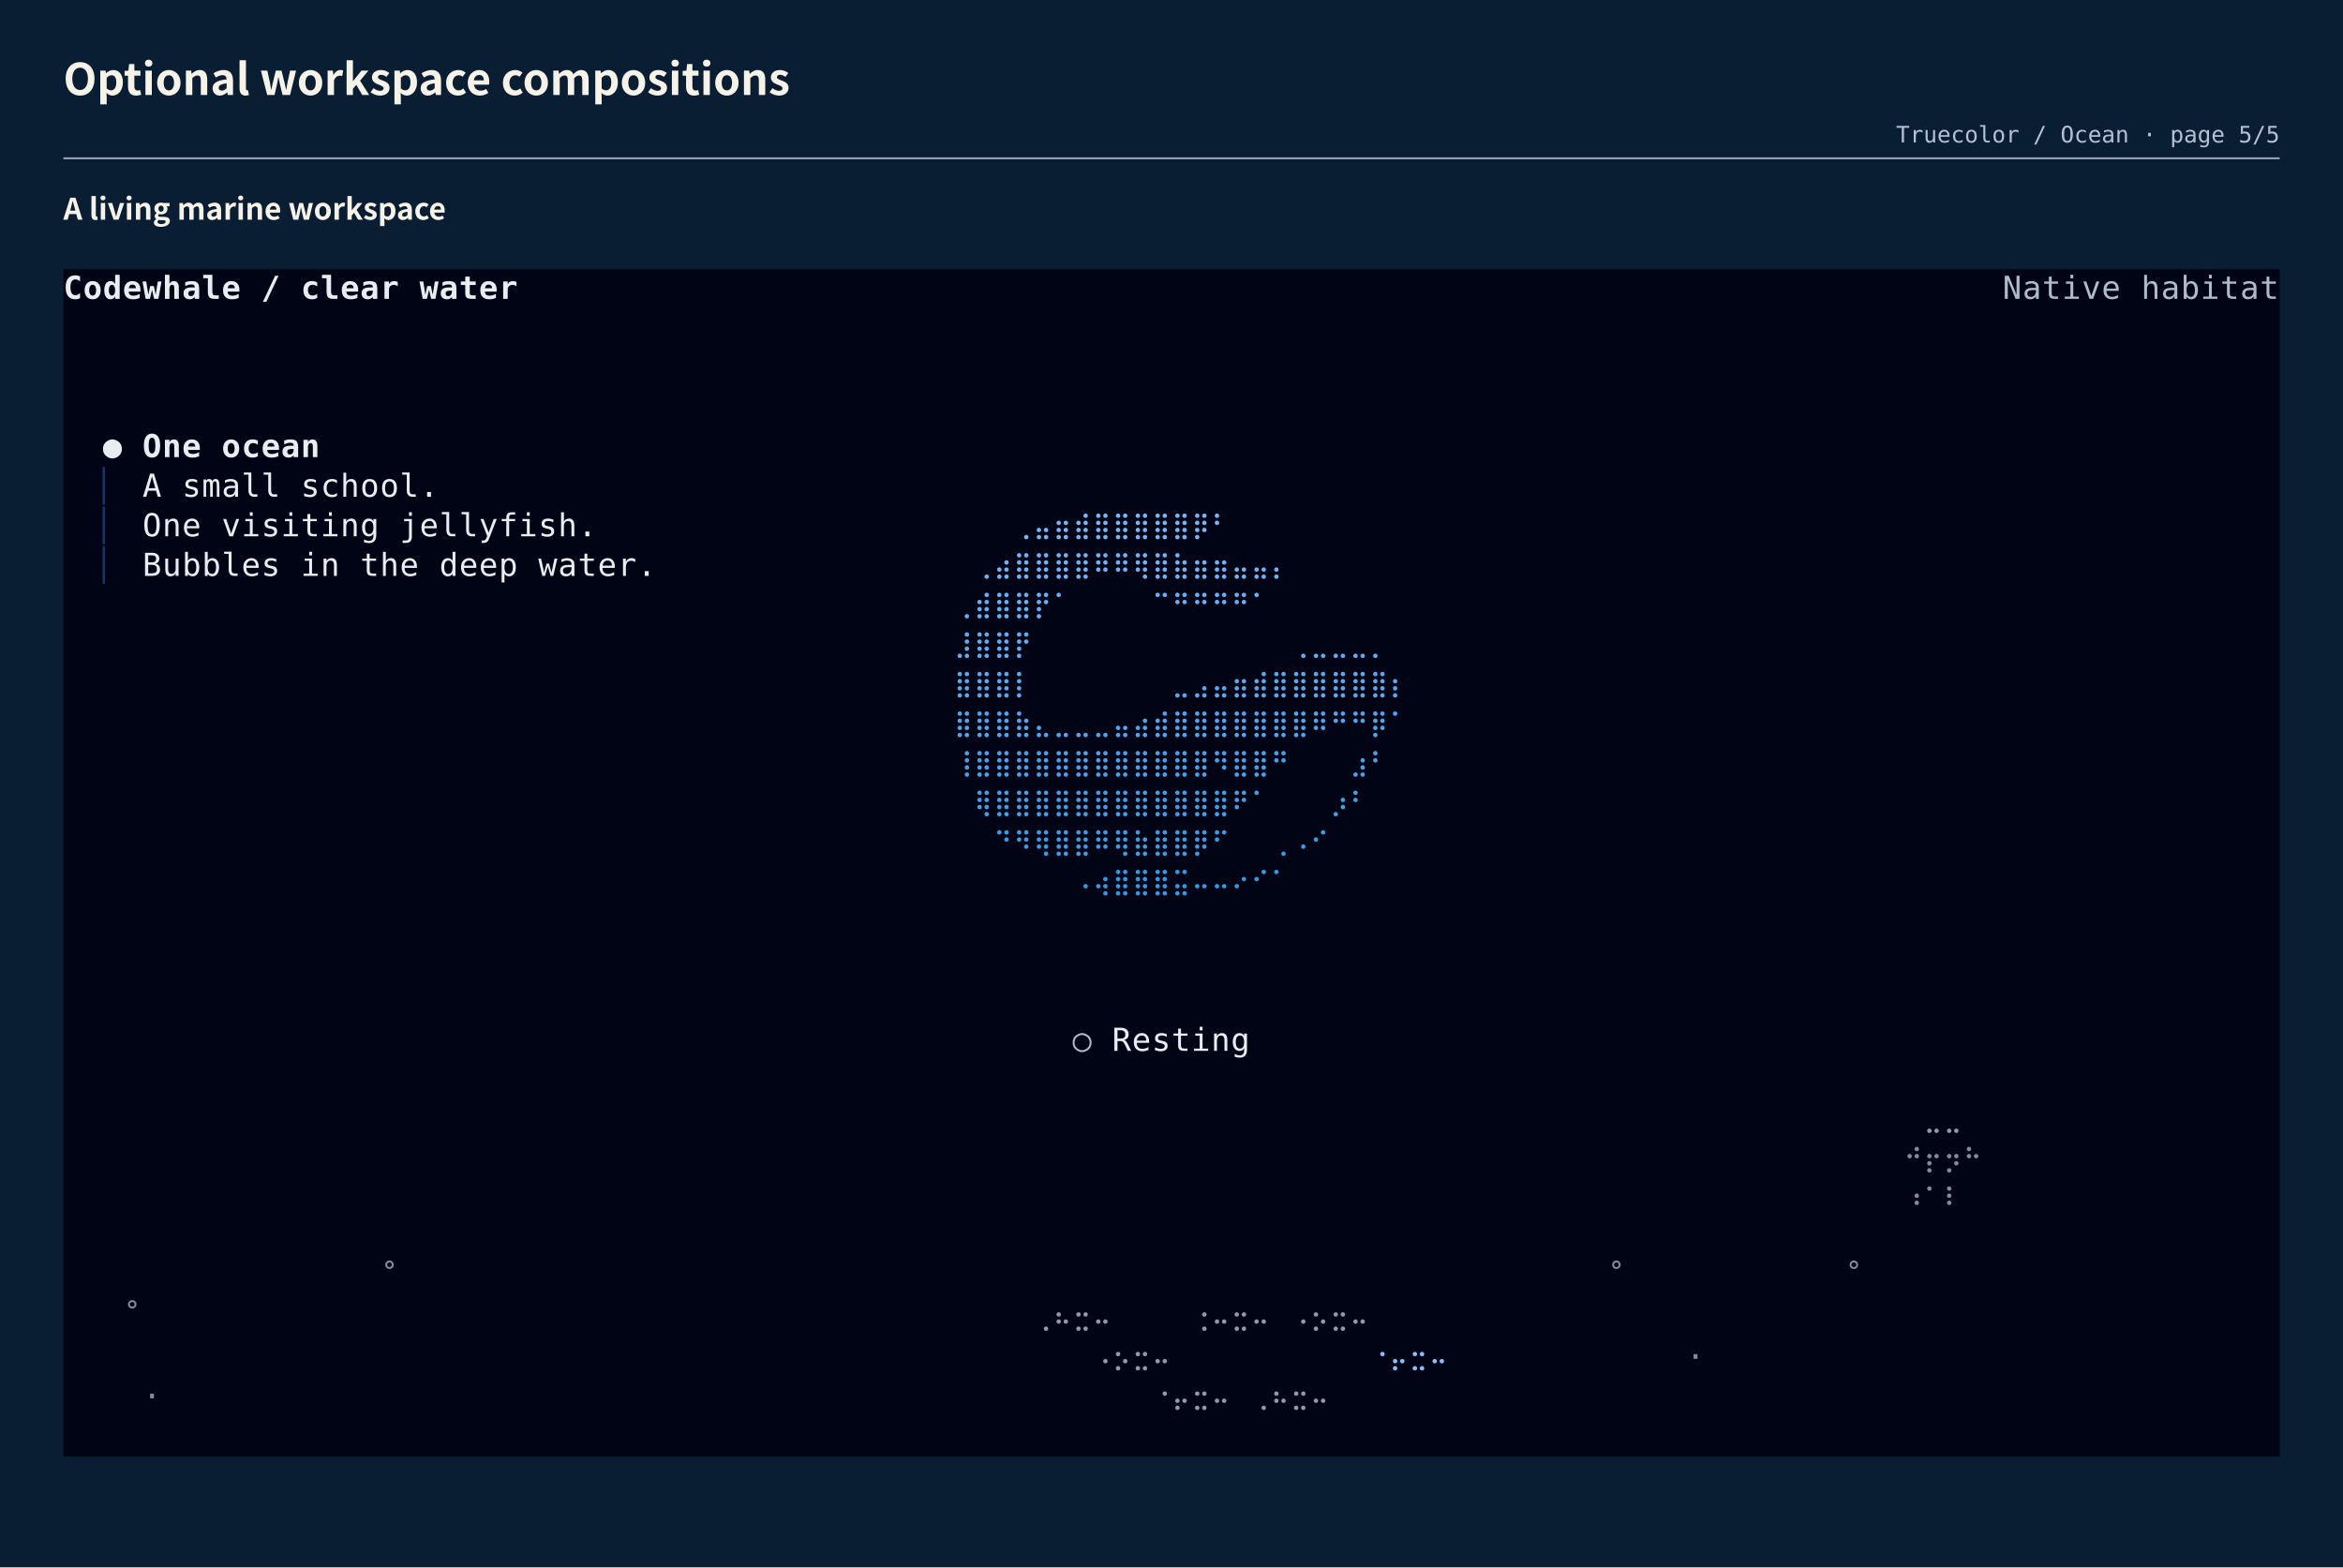
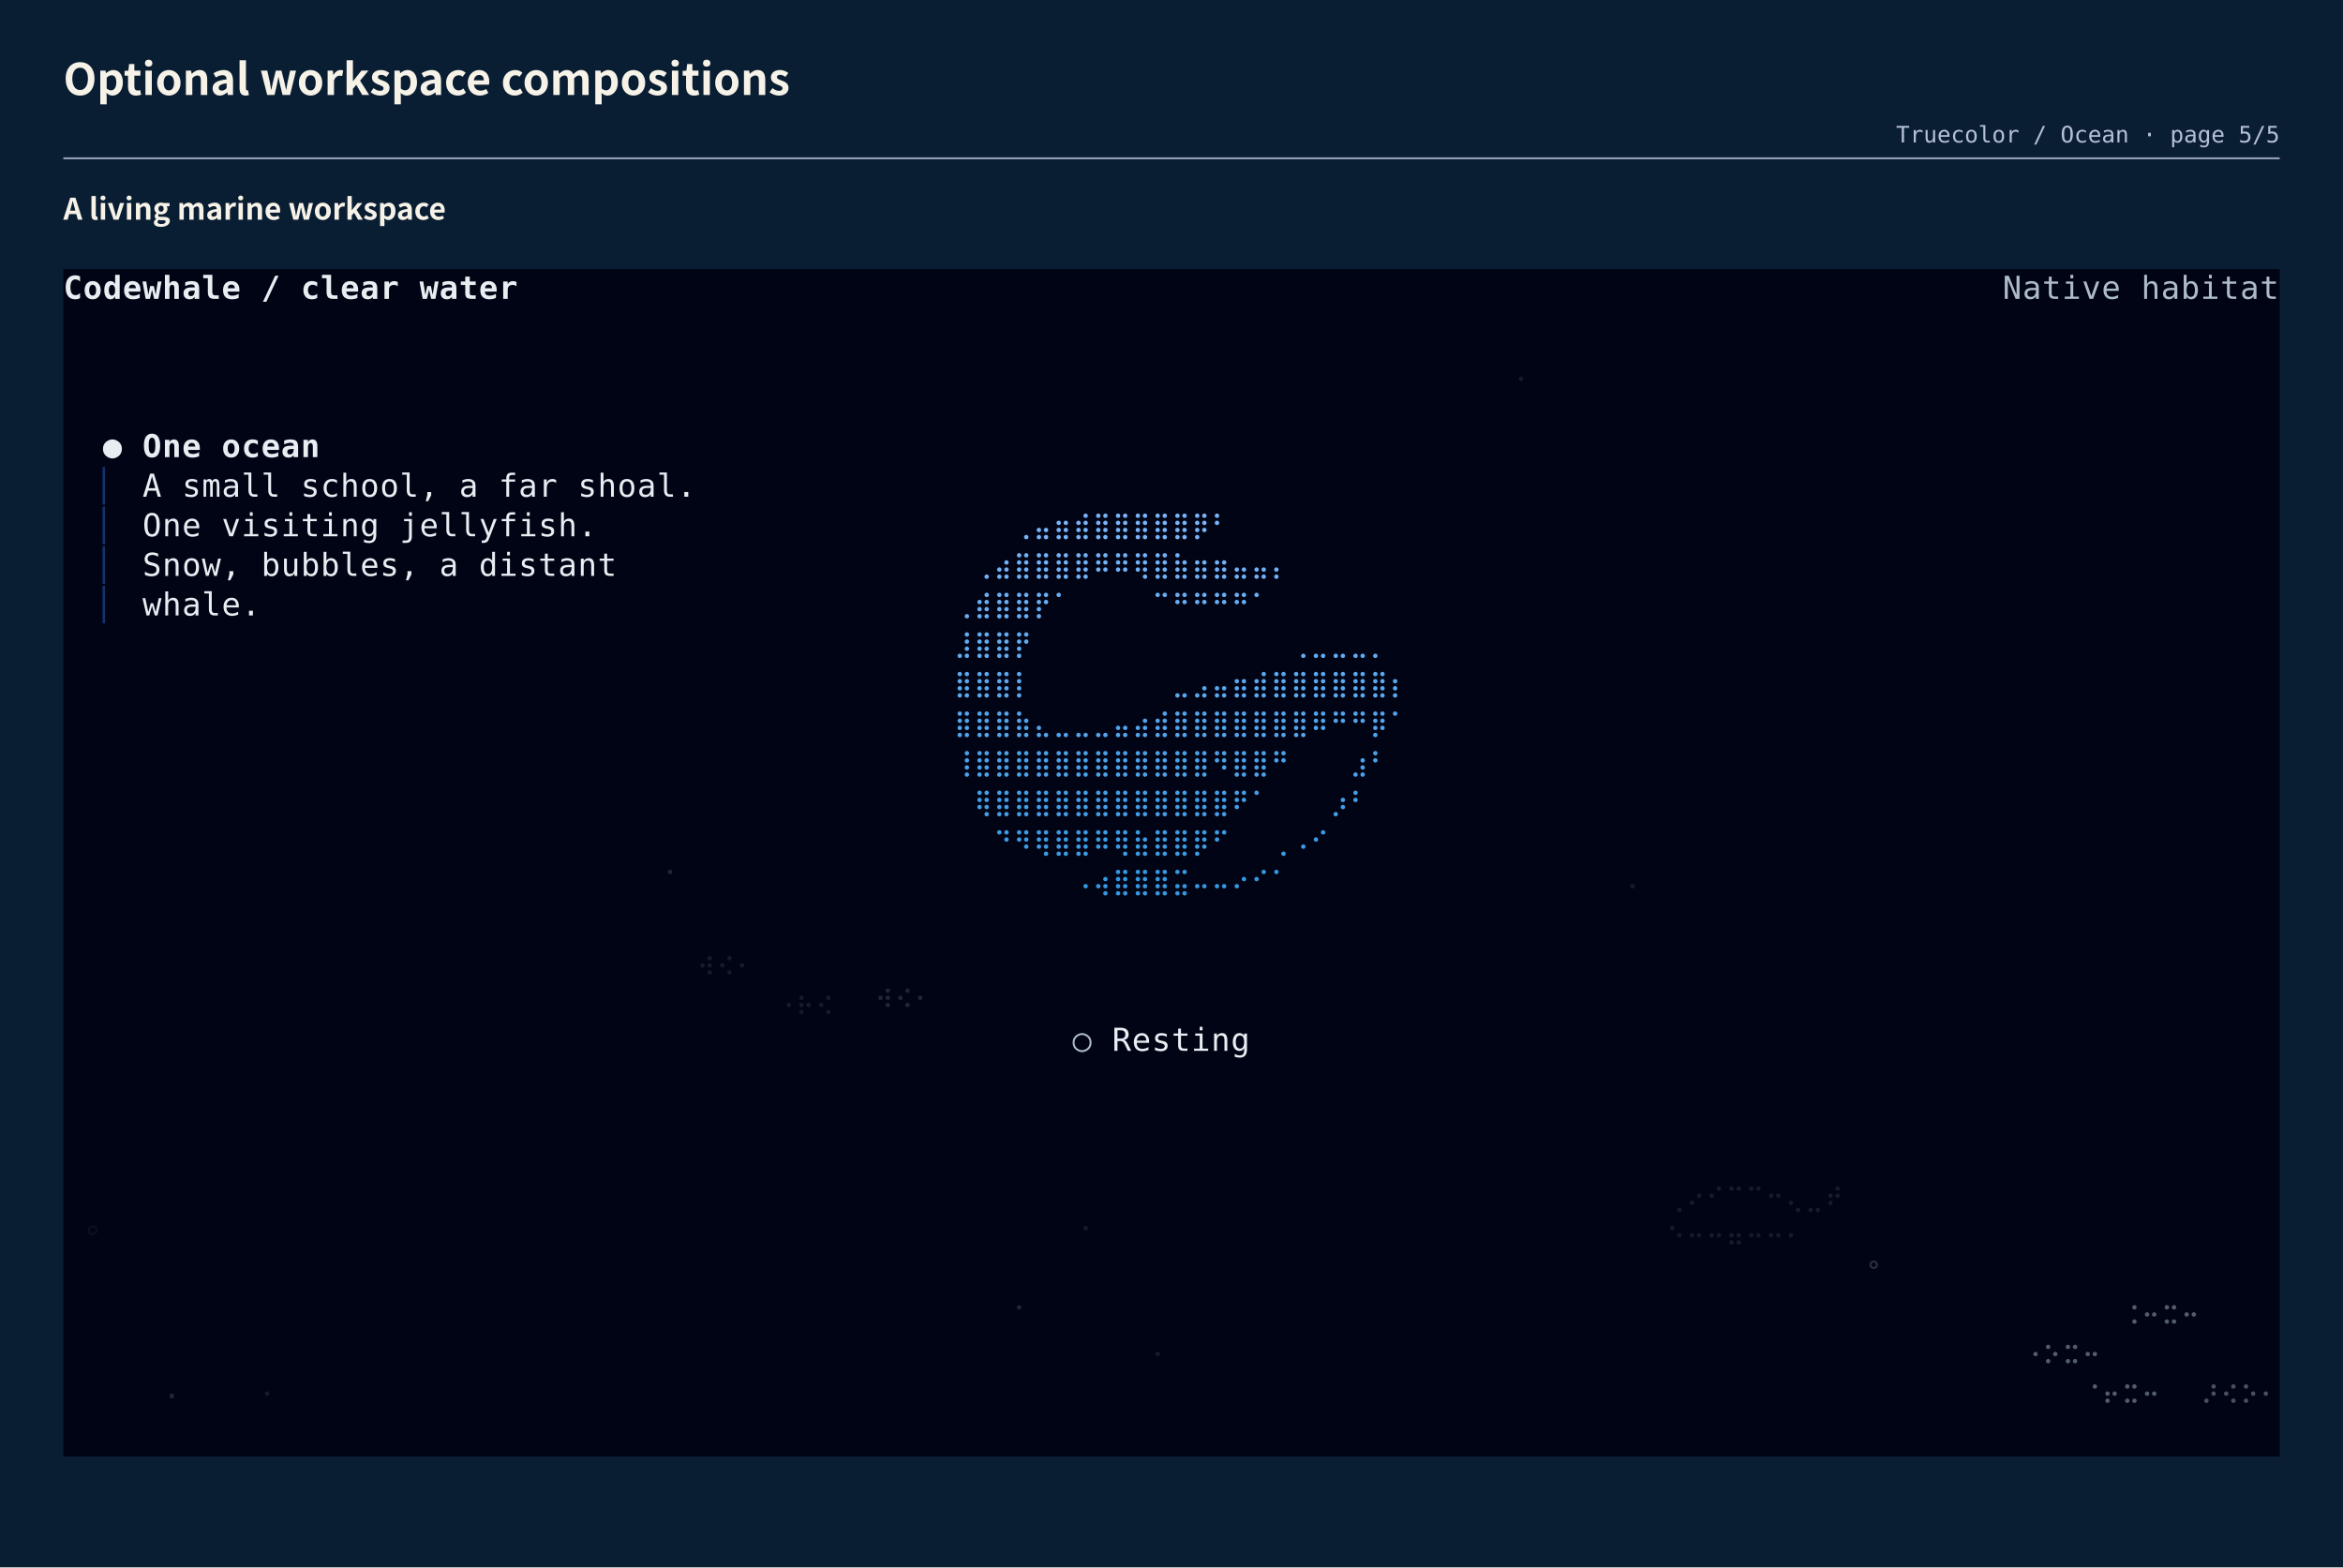
<svg xmlns="http://www.w3.org/2000/svg" width="1184" height="792" viewBox="0 0 1184 792" role="img" aria-labelledby="title desc">
  <rect width="100%" height="100%" fill="#0a1e33" />
  <text x="32" y="48" fill="#f6f2e8" font-family="'Geist Sans','PingFang SC','Hiragino Sans GB','Microsoft YaHei UI','Microsoft YaHei','Noto Sans CJK SC','Noto Sans SC','Source Han Sans SC',-apple-system,BlinkMacSystemFont,'Segoe UI',sans-serif" font-size="22" font-weight="600">Optional workspace compositions</text>
  <text x="1152" y="72" fill="#b6c0d4" font-family="'DejaVu Sans Mono','Cascadia Mono','SFMono-Regular',Consolas,'Liberation Mono',monospace" font-size="11.5" text-anchor="end">Truecolor / Ocean · page 5/5</text>
  <path d="M32 80H1152" stroke="#93a0b8" stroke-width="1" />
  <g data-entry="habitat-scene">
    <text x="32" y="111" fill="#f6f2e8" font-family="'Geist Sans','PingFang SC','Hiragino Sans GB','Microsoft YaHei UI','Microsoft YaHei','Noto Sans CJK SC','Noto Sans SC','Source Han Sans SC',-apple-system,BlinkMacSystemFont,'Segoe UI',sans-serif" font-size="15" font-weight="600">A living marine workspace</text>
    <svg width="1120" height="600" viewBox="0 0 1120 600" role="img" x="32" y="136">
      <rect width="100%" height="100%" fill="#000415" />
      <g font-family="'DejaVu Sans Mono','Cascadia Mono','SFMono-Regular',Consolas,'Liberation Mono',monospace" font-size="16" xml:space="preserve">
        <text x="0" y="15" fill="#e8edf2" textLength="10" lengthAdjust="spacingAndGlyphs" font-weight="700">C</text>
        <text x="10" y="15" fill="#e8edf2" textLength="10" lengthAdjust="spacingAndGlyphs" font-weight="700">o</text>
        <text x="20" y="15" fill="#e8edf2" textLength="10" lengthAdjust="spacingAndGlyphs" font-weight="700">d</text>
        <text x="30" y="15" fill="#e8edf2" textLength="10" lengthAdjust="spacingAndGlyphs" font-weight="700">e</text>
        <text x="40" y="15" fill="#e8edf2" textLength="10" lengthAdjust="spacingAndGlyphs" font-weight="700">w</text>
        <text x="50" y="15" fill="#e8edf2" textLength="10" lengthAdjust="spacingAndGlyphs" font-weight="700">h</text>
        <text x="60" y="15" fill="#e8edf2" textLength="10" lengthAdjust="spacingAndGlyphs" font-weight="700">a</text>
        <text x="70" y="15" fill="#e8edf2" textLength="10" lengthAdjust="spacingAndGlyphs" font-weight="700">l</text>
        <text x="80" y="15" fill="#e8edf2" textLength="10" lengthAdjust="spacingAndGlyphs" font-weight="700">e</text>
        <text x="100" y="15" fill="#e8edf2" textLength="10" lengthAdjust="spacingAndGlyphs" font-weight="700">/</text>
        <text x="120" y="15" fill="#e8edf2" textLength="10" lengthAdjust="spacingAndGlyphs" font-weight="700">c</text>
        <text x="130" y="15" fill="#e8edf2" textLength="10" lengthAdjust="spacingAndGlyphs" font-weight="700">l</text>
        <text x="140" y="15" fill="#e8edf2" textLength="10" lengthAdjust="spacingAndGlyphs" font-weight="700">e</text>
        <text x="150" y="15" fill="#e8edf2" textLength="10" lengthAdjust="spacingAndGlyphs" font-weight="700">a</text>
        <text x="160" y="15" fill="#e8edf2" textLength="10" lengthAdjust="spacingAndGlyphs" font-weight="700">r</text>
        <text x="180" y="15" fill="#e8edf2" textLength="10" lengthAdjust="spacingAndGlyphs" font-weight="700">w</text>
        <text x="190" y="15" fill="#e8edf2" textLength="10" lengthAdjust="spacingAndGlyphs" font-weight="700">a</text>
        <text x="200" y="15" fill="#e8edf2" textLength="10" lengthAdjust="spacingAndGlyphs" font-weight="700">t</text>
        <text x="210" y="15" fill="#e8edf2" textLength="10" lengthAdjust="spacingAndGlyphs" font-weight="700">e</text>
        <text x="220" y="15" fill="#e8edf2" textLength="10" lengthAdjust="spacingAndGlyphs" font-weight="700">r</text>
        <text x="980" y="15" fill="#aebcc9" textLength="10" lengthAdjust="spacingAndGlyphs">N</text>
        <text x="990" y="15" fill="#aebcc9" textLength="10" lengthAdjust="spacingAndGlyphs">a</text>
        <text x="1000" y="15" fill="#aebcc9" textLength="10" lengthAdjust="spacingAndGlyphs">t</text>
        <text x="1010" y="15" fill="#aebcc9" textLength="10" lengthAdjust="spacingAndGlyphs">i</text>
        <text x="1020" y="15" fill="#aebcc9" textLength="10" lengthAdjust="spacingAndGlyphs">v</text>
        <text x="1030" y="15" fill="#aebcc9" textLength="10" lengthAdjust="spacingAndGlyphs">e</text>
        <text x="1050" y="15" fill="#aebcc9" textLength="10" lengthAdjust="spacingAndGlyphs">h</text>
        <text x="1060" y="15" fill="#aebcc9" textLength="10" lengthAdjust="spacingAndGlyphs">a</text>
        <text x="1070" y="15" fill="#aebcc9" textLength="10" lengthAdjust="spacingAndGlyphs">b</text>
        <text x="1080" y="15" fill="#aebcc9" textLength="10" lengthAdjust="spacingAndGlyphs">i</text>
        <text x="1090" y="15" fill="#aebcc9" textLength="10" lengthAdjust="spacingAndGlyphs">t</text>
        <text x="1100" y="15" fill="#aebcc9" textLength="10" lengthAdjust="spacingAndGlyphs">a</text>
        <text x="1110" y="15" fill="#aebcc9" textLength="10" lengthAdjust="spacingAndGlyphs">t</text>
+         <text x="730" y="55" fill="#151b2b" textLength="10" lengthAdjust="spacingAndGlyphs">⢀</text>
        <text x="20" y="95" fill="#e8edf2" textLength="10" lengthAdjust="spacingAndGlyphs">●</text>
        <text x="40" y="95" fill="#e8edf2" textLength="10" lengthAdjust="spacingAndGlyphs" font-weight="700">O</text>
        <text x="50" y="95" fill="#e8edf2" textLength="10" lengthAdjust="spacingAndGlyphs" font-weight="700">n</text>
        <text x="60" y="95" fill="#e8edf2" textLength="10" lengthAdjust="spacingAndGlyphs" font-weight="700">e</text>
        <text x="80" y="95" fill="#e8edf2" textLength="10" lengthAdjust="spacingAndGlyphs" font-weight="700">o</text>
        <text x="90" y="95" fill="#e8edf2" textLength="10" lengthAdjust="spacingAndGlyphs" font-weight="700">c</text>
        <text x="100" y="95" fill="#e8edf2" textLength="10" lengthAdjust="spacingAndGlyphs" font-weight="700">e</text>
        <text x="110" y="95" fill="#e8edf2" textLength="10" lengthAdjust="spacingAndGlyphs" font-weight="700">a</text>
        <text x="120" y="95" fill="#e8edf2" textLength="10" lengthAdjust="spacingAndGlyphs" font-weight="700">n</text>
        <text x="20" y="115" fill="#15336c" textLength="10" lengthAdjust="spacingAndGlyphs">▏</text>
        <text x="40" y="115" fill="#e8edf2" textLength="10" lengthAdjust="spacingAndGlyphs">A</text>
        <text x="60" y="115" fill="#e8edf2" textLength="10" lengthAdjust="spacingAndGlyphs">s</text>
        <text x="70" y="115" fill="#e8edf2" textLength="10" lengthAdjust="spacingAndGlyphs">m</text>
        <text x="80" y="115" fill="#e8edf2" textLength="10" lengthAdjust="spacingAndGlyphs">a</text>
        <text x="90" y="115" fill="#e8edf2" textLength="10" lengthAdjust="spacingAndGlyphs">l</text>
        <text x="100" y="115" fill="#e8edf2" textLength="10" lengthAdjust="spacingAndGlyphs">l</text>
        <text x="120" y="115" fill="#e8edf2" textLength="10" lengthAdjust="spacingAndGlyphs">s</text>
        <text x="130" y="115" fill="#e8edf2" textLength="10" lengthAdjust="spacingAndGlyphs">c</text>
        <text x="140" y="115" fill="#e8edf2" textLength="10" lengthAdjust="spacingAndGlyphs">h</text>
        <text x="150" y="115" fill="#e8edf2" textLength="10" lengthAdjust="spacingAndGlyphs">o</text>
        <text x="160" y="115" fill="#e8edf2" textLength="10" lengthAdjust="spacingAndGlyphs">o</text>
        <text x="170" y="115" fill="#e8edf2" textLength="10" lengthAdjust="spacingAndGlyphs">l</text>
-         <text x="180" y="115" fill="#e8edf2" textLength="10" lengthAdjust="spacingAndGlyphs">.</text>
+         <text x="180" y="115" fill="#e8edf2" textLength="10" lengthAdjust="spacingAndGlyphs">,</text>
+         <text x="200" y="115" fill="#e8edf2" textLength="10" lengthAdjust="spacingAndGlyphs">a</text>
+         <text x="220" y="115" fill="#e8edf2" textLength="10" lengthAdjust="spacingAndGlyphs">f</text>
+         <text x="230" y="115" fill="#e8edf2" textLength="10" lengthAdjust="spacingAndGlyphs">a</text>
+         <text x="240" y="115" fill="#e8edf2" textLength="10" lengthAdjust="spacingAndGlyphs">r</text>
+         <text x="260" y="115" fill="#e8edf2" textLength="10" lengthAdjust="spacingAndGlyphs">s</text>
+         <text x="270" y="115" fill="#e8edf2" textLength="10" lengthAdjust="spacingAndGlyphs">h</text>
+         <text x="280" y="115" fill="#e8edf2" textLength="10" lengthAdjust="spacingAndGlyphs">o</text>
+         <text x="290" y="115" fill="#e8edf2" textLength="10" lengthAdjust="spacingAndGlyphs">a</text>
+         <text x="300" y="115" fill="#e8edf2" textLength="10" lengthAdjust="spacingAndGlyphs">l</text>
+         <text x="310" y="115" fill="#e8edf2" textLength="10" lengthAdjust="spacingAndGlyphs">.</text>
        <text x="20" y="135" fill="#15336c" textLength="10" lengthAdjust="spacingAndGlyphs">▏</text>
        <text x="40" y="135" fill="#e8edf2" textLength="10" lengthAdjust="spacingAndGlyphs">O</text>
        <text x="50" y="135" fill="#e8edf2" textLength="10" lengthAdjust="spacingAndGlyphs">n</text>
        <text x="60" y="135" fill="#e8edf2" textLength="10" lengthAdjust="spacingAndGlyphs">e</text>
        <text x="80" y="135" fill="#e8edf2" textLength="10" lengthAdjust="spacingAndGlyphs">v</text>
        <text x="90" y="135" fill="#e8edf2" textLength="10" lengthAdjust="spacingAndGlyphs">i</text>
        <text x="100" y="135" fill="#e8edf2" textLength="10" lengthAdjust="spacingAndGlyphs">s</text>
        <text x="110" y="135" fill="#e8edf2" textLength="10" lengthAdjust="spacingAndGlyphs">i</text>
        <text x="120" y="135" fill="#e8edf2" textLength="10" lengthAdjust="spacingAndGlyphs">t</text>
        <text x="130" y="135" fill="#e8edf2" textLength="10" lengthAdjust="spacingAndGlyphs">i</text>
        <text x="140" y="135" fill="#e8edf2" textLength="10" lengthAdjust="spacingAndGlyphs">n</text>
        <text x="150" y="135" fill="#e8edf2" textLength="10" lengthAdjust="spacingAndGlyphs">g</text>
        <text x="170" y="135" fill="#e8edf2" textLength="10" lengthAdjust="spacingAndGlyphs">j</text>
        <text x="180" y="135" fill="#e8edf2" textLength="10" lengthAdjust="spacingAndGlyphs">e</text>
        <text x="190" y="135" fill="#e8edf2" textLength="10" lengthAdjust="spacingAndGlyphs">l</text>
        <text x="200" y="135" fill="#e8edf2" textLength="10" lengthAdjust="spacingAndGlyphs">l</text>
        <text x="210" y="135" fill="#e8edf2" textLength="10" lengthAdjust="spacingAndGlyphs">y</text>
        <text x="220" y="135" fill="#e8edf2" textLength="10" lengthAdjust="spacingAndGlyphs">f</text>
        <text x="230" y="135" fill="#e8edf2" textLength="10" lengthAdjust="spacingAndGlyphs">i</text>
        <text x="240" y="135" fill="#e8edf2" textLength="10" lengthAdjust="spacingAndGlyphs">s</text>
        <text x="250" y="135" fill="#e8edf2" textLength="10" lengthAdjust="spacingAndGlyphs">h</text>
        <text x="260" y="135" fill="#e8edf2" textLength="10" lengthAdjust="spacingAndGlyphs">.</text>
        <text x="480" y="135" fill="#78b4f7" textLength="10" lengthAdjust="spacingAndGlyphs">⢀</text>
        <text x="490" y="135" fill="#78b4f7" textLength="10" lengthAdjust="spacingAndGlyphs">⣤</text>
        <text x="500" y="135" fill="#78b4f7" textLength="10" lengthAdjust="spacingAndGlyphs">⣶</text>
        <text x="510" y="135" fill="#78b4f7" textLength="10" lengthAdjust="spacingAndGlyphs">⣾</text>
        <text x="520" y="135" fill="#78b4f7" textLength="10" lengthAdjust="spacingAndGlyphs">⣿</text>
        <text x="530" y="135" fill="#78b4f7" textLength="10" lengthAdjust="spacingAndGlyphs">⣿</text>
        <text x="540" y="135" fill="#78b4f7" textLength="10" lengthAdjust="spacingAndGlyphs">⣿</text>
        <text x="550" y="135" fill="#78b4f7" textLength="10" lengthAdjust="spacingAndGlyphs">⣿</text>
        <text x="560" y="135" fill="#78b4f7" textLength="10" lengthAdjust="spacingAndGlyphs">⣿</text>
        <text x="570" y="135" fill="#78b4f7" textLength="10" lengthAdjust="spacingAndGlyphs">⡿</text>
        <text x="580" y="135" fill="#78b4f7" textLength="10" lengthAdjust="spacingAndGlyphs">⠃</text>
        <text x="20" y="155" fill="#15336c" textLength="10" lengthAdjust="spacingAndGlyphs">▏</text>
-         <text x="40" y="155" fill="#e8edf2" textLength="10" lengthAdjust="spacingAndGlyphs">B</text>
-         <text x="50" y="155" fill="#e8edf2" textLength="10" lengthAdjust="spacingAndGlyphs">u</text>
-         <text x="60" y="155" fill="#e8edf2" textLength="10" lengthAdjust="spacingAndGlyphs">b</text>
-         <text x="70" y="155" fill="#e8edf2" textLength="10" lengthAdjust="spacingAndGlyphs">b</text>
-         <text x="80" y="155" fill="#e8edf2" textLength="10" lengthAdjust="spacingAndGlyphs">l</text>
-         <text x="90" y="155" fill="#e8edf2" textLength="10" lengthAdjust="spacingAndGlyphs">e</text>
-         <text x="100" y="155" fill="#e8edf2" textLength="10" lengthAdjust="spacingAndGlyphs">s</text>
-         <text x="120" y="155" fill="#e8edf2" textLength="10" lengthAdjust="spacingAndGlyphs">i</text>
-         <text x="130" y="155" fill="#e8edf2" textLength="10" lengthAdjust="spacingAndGlyphs">n</text>
-         <text x="150" y="155" fill="#e8edf2" textLength="10" lengthAdjust="spacingAndGlyphs">t</text>
-         <text x="160" y="155" fill="#e8edf2" textLength="10" lengthAdjust="spacingAndGlyphs">h</text>
-         <text x="170" y="155" fill="#e8edf2" textLength="10" lengthAdjust="spacingAndGlyphs">e</text>
-         <text x="190" y="155" fill="#e8edf2" textLength="10" lengthAdjust="spacingAndGlyphs">d</text>
-         <text x="200" y="155" fill="#e8edf2" textLength="10" lengthAdjust="spacingAndGlyphs">e</text>
-         <text x="210" y="155" fill="#e8edf2" textLength="10" lengthAdjust="spacingAndGlyphs">e</text>
-         <text x="220" y="155" fill="#e8edf2" textLength="10" lengthAdjust="spacingAndGlyphs">p</text>
-         <text x="240" y="155" fill="#e8edf2" textLength="10" lengthAdjust="spacingAndGlyphs">w</text>
+         <text x="40" y="155" fill="#e8edf2" textLength="10" lengthAdjust="spacingAndGlyphs">S</text>
+         <text x="50" y="155" fill="#e8edf2" textLength="10" lengthAdjust="spacingAndGlyphs">n</text>
+         <text x="60" y="155" fill="#e8edf2" textLength="10" lengthAdjust="spacingAndGlyphs">o</text>
+         <text x="70" y="155" fill="#e8edf2" textLength="10" lengthAdjust="spacingAndGlyphs">w</text>
+         <text x="80" y="155" fill="#e8edf2" textLength="10" lengthAdjust="spacingAndGlyphs">,</text>
+         <text x="100" y="155" fill="#e8edf2" textLength="10" lengthAdjust="spacingAndGlyphs">b</text>
+         <text x="110" y="155" fill="#e8edf2" textLength="10" lengthAdjust="spacingAndGlyphs">u</text>
+         <text x="120" y="155" fill="#e8edf2" textLength="10" lengthAdjust="spacingAndGlyphs">b</text>
+         <text x="130" y="155" fill="#e8edf2" textLength="10" lengthAdjust="spacingAndGlyphs">b</text>
+         <text x="140" y="155" fill="#e8edf2" textLength="10" lengthAdjust="spacingAndGlyphs">l</text>
+         <text x="150" y="155" fill="#e8edf2" textLength="10" lengthAdjust="spacingAndGlyphs">e</text>
+         <text x="160" y="155" fill="#e8edf2" textLength="10" lengthAdjust="spacingAndGlyphs">s</text>
+         <text x="170" y="155" fill="#e8edf2" textLength="10" lengthAdjust="spacingAndGlyphs">,</text>
+         <text x="190" y="155" fill="#e8edf2" textLength="10" lengthAdjust="spacingAndGlyphs">a</text>
+         <text x="210" y="155" fill="#e8edf2" textLength="10" lengthAdjust="spacingAndGlyphs">d</text>
+         <text x="220" y="155" fill="#e8edf2" textLength="10" lengthAdjust="spacingAndGlyphs">i</text>
+         <text x="230" y="155" fill="#e8edf2" textLength="10" lengthAdjust="spacingAndGlyphs">s</text>
+         <text x="240" y="155" fill="#e8edf2" textLength="10" lengthAdjust="spacingAndGlyphs">t</text>
        <text x="250" y="155" fill="#e8edf2" textLength="10" lengthAdjust="spacingAndGlyphs">a</text>
-         <text x="260" y="155" fill="#e8edf2" textLength="10" lengthAdjust="spacingAndGlyphs">t</text>
-         <text x="270" y="155" fill="#e8edf2" textLength="10" lengthAdjust="spacingAndGlyphs">e</text>
-         <text x="280" y="155" fill="#e8edf2" textLength="10" lengthAdjust="spacingAndGlyphs">r</text>
-         <text x="290" y="155" fill="#e8edf2" textLength="10" lengthAdjust="spacingAndGlyphs">.</text>
+         <text x="260" y="155" fill="#e8edf2" textLength="10" lengthAdjust="spacingAndGlyphs">n</text>
+         <text x="270" y="155" fill="#e8edf2" textLength="10" lengthAdjust="spacingAndGlyphs">t</text>
        <text x="460" y="155" fill="#71b1f5" textLength="10" lengthAdjust="spacingAndGlyphs">⢀</text>
        <text x="470" y="155" fill="#71b1f5" textLength="10" lengthAdjust="spacingAndGlyphs">⣴</text>
        <text x="480" y="155" fill="#71b1f5" textLength="10" lengthAdjust="spacingAndGlyphs">⣿</text>
        <text x="490" y="155" fill="#71b1f5" textLength="10" lengthAdjust="spacingAndGlyphs">⣿</text>
        <text x="500" y="155" fill="#71b1f5" textLength="10" lengthAdjust="spacingAndGlyphs">⣿</text>
        <text x="510" y="155" fill="#71b1f5" textLength="10" lengthAdjust="spacingAndGlyphs">⣿</text>
        <text x="520" y="155" fill="#71b1f5" textLength="10" lengthAdjust="spacingAndGlyphs">⠿</text>
        <text x="530" y="155" fill="#71b1f5" textLength="10" lengthAdjust="spacingAndGlyphs">⠿</text>
        <text x="540" y="155" fill="#71b1f5" textLength="10" lengthAdjust="spacingAndGlyphs">⢿</text>
        <text x="550" y="155" fill="#71b1f5" textLength="10" lengthAdjust="spacingAndGlyphs">⣿</text>
        <text x="560" y="155" fill="#71b1f5" textLength="10" lengthAdjust="spacingAndGlyphs">⣷</text>
        <text x="570" y="155" fill="#71b1f5" textLength="10" lengthAdjust="spacingAndGlyphs">⣶</text>
        <text x="580" y="155" fill="#71b1f5" textLength="10" lengthAdjust="spacingAndGlyphs">⣶</text>
        <text x="590" y="155" fill="#71b1f5" textLength="10" lengthAdjust="spacingAndGlyphs">⣤</text>
        <text x="600" y="155" fill="#71b1f5" textLength="10" lengthAdjust="spacingAndGlyphs">⣤</text>
        <text x="610" y="155" fill="#71b1f5" textLength="10" lengthAdjust="spacingAndGlyphs">⡄</text>
+         <text x="20" y="175" fill="#15336c" textLength="10" lengthAdjust="spacingAndGlyphs">▏</text>
+         <text x="40" y="175" fill="#e8edf2" textLength="10" lengthAdjust="spacingAndGlyphs">w</text>
+         <text x="50" y="175" fill="#e8edf2" textLength="10" lengthAdjust="spacingAndGlyphs">h</text>
+         <text x="60" y="175" fill="#e8edf2" textLength="10" lengthAdjust="spacingAndGlyphs">a</text>
+         <text x="70" y="175" fill="#e8edf2" textLength="10" lengthAdjust="spacingAndGlyphs">l</text>
+         <text x="80" y="175" fill="#e8edf2" textLength="10" lengthAdjust="spacingAndGlyphs">e</text>
+         <text x="90" y="175" fill="#e8edf2" textLength="10" lengthAdjust="spacingAndGlyphs">.</text>
        <text x="450" y="175" fill="#69aef2" textLength="10" lengthAdjust="spacingAndGlyphs">⢀</text>
        <text x="460" y="175" fill="#69aef2" textLength="10" lengthAdjust="spacingAndGlyphs">⣾</text>
        <text x="470" y="175" fill="#69aef2" textLength="10" lengthAdjust="spacingAndGlyphs">⣿</text>
        <text x="480" y="175" fill="#69aef2" textLength="10" lengthAdjust="spacingAndGlyphs">⣿</text>
        <text x="490" y="175" fill="#69aef2" textLength="10" lengthAdjust="spacingAndGlyphs">⡟</text>
        <text x="500" y="175" fill="#69aef2" textLength="10" lengthAdjust="spacingAndGlyphs">⠁</text>
        <text x="550" y="175" fill="#69aef2" textLength="10" lengthAdjust="spacingAndGlyphs">⠉</text>
        <text x="560" y="175" fill="#69aef2" textLength="10" lengthAdjust="spacingAndGlyphs">⠛</text>
        <text x="570" y="175" fill="#69aef2" textLength="10" lengthAdjust="spacingAndGlyphs">⠛</text>
        <text x="580" y="175" fill="#69aef2" textLength="10" lengthAdjust="spacingAndGlyphs">⠛</text>
        <text x="590" y="175" fill="#69aef2" textLength="10" lengthAdjust="spacingAndGlyphs">⠛</text>
        <text x="600" y="175" fill="#69aef2" textLength="10" lengthAdjust="spacingAndGlyphs">⠁</text>
        <text x="450" y="195" fill="#62abef" textLength="10" lengthAdjust="spacingAndGlyphs">⣸</text>
        <text x="460" y="195" fill="#62abef" textLength="10" lengthAdjust="spacingAndGlyphs">⣿</text>
        <text x="470" y="195" fill="#62abef" textLength="10" lengthAdjust="spacingAndGlyphs">⣿</text>
        <text x="480" y="195" fill="#62abef" textLength="10" lengthAdjust="spacingAndGlyphs">⡟</text>
        <text x="620" y="195" fill="#62abef" textLength="10" lengthAdjust="spacingAndGlyphs">⢀</text>
        <text x="630" y="195" fill="#62abef" textLength="10" lengthAdjust="spacingAndGlyphs">⣀</text>
        <text x="640" y="195" fill="#62abef" textLength="10" lengthAdjust="spacingAndGlyphs">⣀</text>
        <text x="650" y="195" fill="#62abef" textLength="10" lengthAdjust="spacingAndGlyphs">⣀</text>
        <text x="660" y="195" fill="#62abef" textLength="10" lengthAdjust="spacingAndGlyphs">⡀</text>
        <text x="450" y="215" fill="#5aa8ed" textLength="10" lengthAdjust="spacingAndGlyphs">⣿</text>
        <text x="460" y="215" fill="#5aa8ed" textLength="10" lengthAdjust="spacingAndGlyphs">⣿</text>
        <text x="470" y="215" fill="#5aa8ed" textLength="10" lengthAdjust="spacingAndGlyphs">⣿</text>
        <text x="480" y="215" fill="#5aa8ed" textLength="10" lengthAdjust="spacingAndGlyphs">⡇</text>
        <text x="560" y="215" fill="#5aa8ed" textLength="10" lengthAdjust="spacingAndGlyphs">⣀</text>
        <text x="570" y="215" fill="#5aa8ed" textLength="10" lengthAdjust="spacingAndGlyphs">⣠</text>
        <text x="580" y="215" fill="#5aa8ed" textLength="10" lengthAdjust="spacingAndGlyphs">⣤</text>
        <text x="590" y="215" fill="#5aa8ed" textLength="10" lengthAdjust="spacingAndGlyphs">⣶</text>
        <text x="600" y="215" fill="#5aa8ed" textLength="10" lengthAdjust="spacingAndGlyphs">⣾</text>
        <text x="610" y="215" fill="#5aa8ed" textLength="10" lengthAdjust="spacingAndGlyphs">⣿</text>
        <text x="620" y="215" fill="#5aa8ed" textLength="10" lengthAdjust="spacingAndGlyphs">⣿</text>
        <text x="630" y="215" fill="#5aa8ed" textLength="10" lengthAdjust="spacingAndGlyphs">⣿</text>
        <text x="640" y="215" fill="#5aa8ed" textLength="10" lengthAdjust="spacingAndGlyphs">⣿</text>
        <text x="650" y="215" fill="#5aa8ed" textLength="10" lengthAdjust="spacingAndGlyphs">⣿</text>
        <text x="660" y="215" fill="#5aa8ed" textLength="10" lengthAdjust="spacingAndGlyphs">⣿</text>
        <text x="670" y="215" fill="#5aa8ed" textLength="10" lengthAdjust="spacingAndGlyphs">⡆</text>
        <text x="450" y="235" fill="#53a4ea" textLength="10" lengthAdjust="spacingAndGlyphs">⣿</text>
        <text x="460" y="235" fill="#53a4ea" textLength="10" lengthAdjust="spacingAndGlyphs">⣿</text>
        <text x="470" y="235" fill="#53a4ea" textLength="10" lengthAdjust="spacingAndGlyphs">⣿</text>
        <text x="480" y="235" fill="#53a4ea" textLength="10" lengthAdjust="spacingAndGlyphs">⣷</text>
        <text x="490" y="235" fill="#53a4ea" textLength="10" lengthAdjust="spacingAndGlyphs">⣄</text>
        <text x="500" y="235" fill="#53a4ea" textLength="10" lengthAdjust="spacingAndGlyphs">⣀</text>
        <text x="510" y="235" fill="#53a4ea" textLength="10" lengthAdjust="spacingAndGlyphs">⣀</text>
        <text x="520" y="235" fill="#53a4ea" textLength="10" lengthAdjust="spacingAndGlyphs">⣀</text>
        <text x="530" y="235" fill="#53a4ea" textLength="10" lengthAdjust="spacingAndGlyphs">⣤</text>
        <text x="540" y="235" fill="#53a4ea" textLength="10" lengthAdjust="spacingAndGlyphs">⣴</text>
        <text x="550" y="235" fill="#53a4ea" textLength="10" lengthAdjust="spacingAndGlyphs">⣾</text>
        <text x="560" y="235" fill="#53a4ea" textLength="10" lengthAdjust="spacingAndGlyphs">⣿</text>
        <text x="570" y="235" fill="#53a4ea" textLength="10" lengthAdjust="spacingAndGlyphs">⣿</text>
        <text x="580" y="235" fill="#53a4ea" textLength="10" lengthAdjust="spacingAndGlyphs">⣿</text>
        <text x="590" y="235" fill="#53a4ea" textLength="10" lengthAdjust="spacingAndGlyphs">⣿</text>
        <text x="600" y="235" fill="#53a4ea" textLength="10" lengthAdjust="spacingAndGlyphs">⣿</text>
        <text x="610" y="235" fill="#53a4ea" textLength="10" lengthAdjust="spacingAndGlyphs">⣿</text>
        <text x="620" y="235" fill="#53a4ea" textLength="10" lengthAdjust="spacingAndGlyphs">⣿</text>
        <text x="630" y="235" fill="#53a4ea" textLength="10" lengthAdjust="spacingAndGlyphs">⠿</text>
        <text x="640" y="235" fill="#53a4ea" textLength="10" lengthAdjust="spacingAndGlyphs">⠛</text>
        <text x="650" y="235" fill="#53a4ea" textLength="10" lengthAdjust="spacingAndGlyphs">⠛</text>
        <text x="660" y="235" fill="#53a4ea" textLength="10" lengthAdjust="spacingAndGlyphs">⡿</text>
        <text x="670" y="235" fill="#53a4ea" textLength="10" lengthAdjust="spacingAndGlyphs">⠁</text>
        <text x="450" y="255" fill="#4ba1e8" textLength="10" lengthAdjust="spacingAndGlyphs">⢸</text>
        <text x="460" y="255" fill="#4ba1e8" textLength="10" lengthAdjust="spacingAndGlyphs">⣿</text>
        <text x="470" y="255" fill="#4ba1e8" textLength="10" lengthAdjust="spacingAndGlyphs">⣿</text>
        <text x="480" y="255" fill="#4ba1e8" textLength="10" lengthAdjust="spacingAndGlyphs">⣿</text>
        <text x="490" y="255" fill="#4ba1e8" textLength="10" lengthAdjust="spacingAndGlyphs">⣿</text>
        <text x="500" y="255" fill="#4ba1e8" textLength="10" lengthAdjust="spacingAndGlyphs">⣿</text>
        <text x="510" y="255" fill="#4ba1e8" textLength="10" lengthAdjust="spacingAndGlyphs">⣿</text>
        <text x="520" y="255" fill="#4ba1e8" textLength="10" lengthAdjust="spacingAndGlyphs">⣿</text>
        <text x="530" y="255" fill="#4ba1e8" textLength="10" lengthAdjust="spacingAndGlyphs">⣿</text>
        <text x="540" y="255" fill="#4ba1e8" textLength="10" lengthAdjust="spacingAndGlyphs">⣿</text>
        <text x="550" y="255" fill="#4ba1e8" textLength="10" lengthAdjust="spacingAndGlyphs">⣿</text>
        <text x="560" y="255" fill="#4ba1e8" textLength="10" lengthAdjust="spacingAndGlyphs">⣿</text>
        <text x="570" y="255" fill="#4ba1e8" textLength="10" lengthAdjust="spacingAndGlyphs">⣿</text>
        <text x="580" y="255" fill="#4ba1e8" textLength="10" lengthAdjust="spacingAndGlyphs">⠻</text>
        <text x="590" y="255" fill="#4ba1e8" textLength="10" lengthAdjust="spacingAndGlyphs">⣿</text>
        <text x="600" y="255" fill="#4ba1e8" textLength="10" lengthAdjust="spacingAndGlyphs">⣿</text>
        <text x="610" y="255" fill="#4ba1e8" textLength="10" lengthAdjust="spacingAndGlyphs">⠛</text>
        <text x="650" y="255" fill="#4ba1e8" textLength="10" lengthAdjust="spacingAndGlyphs">⣰</text>
        <text x="660" y="255" fill="#4ba1e8" textLength="10" lengthAdjust="spacingAndGlyphs">⠃</text>
        <text x="460" y="275" fill="#449ee5" textLength="10" lengthAdjust="spacingAndGlyphs">⢿</text>
        <text x="470" y="275" fill="#449ee5" textLength="10" lengthAdjust="spacingAndGlyphs">⣿</text>
        <text x="480" y="275" fill="#449ee5" textLength="10" lengthAdjust="spacingAndGlyphs">⣿</text>
        <text x="490" y="275" fill="#449ee5" textLength="10" lengthAdjust="spacingAndGlyphs">⣿</text>
        <text x="500" y="275" fill="#449ee5" textLength="10" lengthAdjust="spacingAndGlyphs">⣿</text>
        <text x="510" y="275" fill="#449ee5" textLength="10" lengthAdjust="spacingAndGlyphs">⣿</text>
        <text x="520" y="275" fill="#449ee5" textLength="10" lengthAdjust="spacingAndGlyphs">⣿</text>
        <text x="530" y="275" fill="#449ee5" textLength="10" lengthAdjust="spacingAndGlyphs">⣿</text>
        <text x="540" y="275" fill="#449ee5" textLength="10" lengthAdjust="spacingAndGlyphs">⣿</text>
        <text x="550" y="275" fill="#449ee5" textLength="10" lengthAdjust="spacingAndGlyphs">⣿</text>
        <text x="560" y="275" fill="#449ee5" textLength="10" lengthAdjust="spacingAndGlyphs">⣿</text>
        <text x="570" y="275" fill="#449ee5" textLength="10" lengthAdjust="spacingAndGlyphs">⣿</text>
        <text x="580" y="275" fill="#449ee5" textLength="10" lengthAdjust="spacingAndGlyphs">⣿</text>
        <text x="590" y="275" fill="#449ee5" textLength="10" lengthAdjust="spacingAndGlyphs">⠟</text>
        <text x="600" y="275" fill="#449ee5" textLength="10" lengthAdjust="spacingAndGlyphs">⠁</text>
        <text x="640" y="275" fill="#449ee5" textLength="10" lengthAdjust="spacingAndGlyphs">⡰</text>
        <text x="650" y="275" fill="#449ee5" textLength="10" lengthAdjust="spacingAndGlyphs">⠃</text>
        <text x="470" y="295" fill="#3c9be2" textLength="10" lengthAdjust="spacingAndGlyphs">⠙</text>
        <text x="480" y="295" fill="#3c9be2" textLength="10" lengthAdjust="spacingAndGlyphs">⠻</text>
        <text x="490" y="295" fill="#3c9be2" textLength="10" lengthAdjust="spacingAndGlyphs">⢿</text>
        <text x="500" y="295" fill="#3c9be2" textLength="10" lengthAdjust="spacingAndGlyphs">⣿</text>
        <text x="510" y="295" fill="#3c9be2" textLength="10" lengthAdjust="spacingAndGlyphs">⣿</text>
        <text x="520" y="295" fill="#3c9be2" textLength="10" lengthAdjust="spacingAndGlyphs">⠿</text>
        <text x="530" y="295" fill="#3c9be2" textLength="10" lengthAdjust="spacingAndGlyphs">⢿</text>
        <text x="540" y="295" fill="#3c9be2" textLength="10" lengthAdjust="spacingAndGlyphs">⣷</text>
        <text x="550" y="295" fill="#3c9be2" textLength="10" lengthAdjust="spacingAndGlyphs">⣿</text>
        <text x="560" y="295" fill="#3c9be2" textLength="10" lengthAdjust="spacingAndGlyphs">⣿</text>
        <text x="570" y="295" fill="#3c9be2" textLength="10" lengthAdjust="spacingAndGlyphs">⡿</text>
        <text x="580" y="295" fill="#3c9be2" textLength="10" lengthAdjust="spacingAndGlyphs">⠋</text>
        <text x="610" y="295" fill="#3c9be2" textLength="10" lengthAdjust="spacingAndGlyphs">⢀</text>
        <text x="620" y="295" fill="#3c9be2" textLength="10" lengthAdjust="spacingAndGlyphs">⠠</text>
        <text x="630" y="295" fill="#3c9be2" textLength="10" lengthAdjust="spacingAndGlyphs">⠊</text>
+         <text x="300" y="315" fill="#202636" textLength="10" lengthAdjust="spacingAndGlyphs">⠈</text>
        <text x="510" y="315" fill="#3598e0" textLength="10" lengthAdjust="spacingAndGlyphs">⠠</text>
        <text x="520" y="315" fill="#3598e0" textLength="10" lengthAdjust="spacingAndGlyphs">⢴</text>
        <text x="530" y="315" fill="#3598e0" textLength="10" lengthAdjust="spacingAndGlyphs">⣿</text>
        <text x="540" y="315" fill="#3598e0" textLength="10" lengthAdjust="spacingAndGlyphs">⣿</text>
        <text x="550" y="315" fill="#3598e0" textLength="10" lengthAdjust="spacingAndGlyphs">⣿</text>
        <text x="560" y="315" fill="#3598e0" textLength="10" lengthAdjust="spacingAndGlyphs">⣭</text>
        <text x="570" y="315" fill="#3598e0" textLength="10" lengthAdjust="spacingAndGlyphs">⠤</text>
        <text x="580" y="315" fill="#3598e0" textLength="10" lengthAdjust="spacingAndGlyphs">⠤</text>
        <text x="590" y="315" fill="#3598e0" textLength="10" lengthAdjust="spacingAndGlyphs">⠔</text>
        <text x="600" y="315" fill="#3598e0" textLength="10" lengthAdjust="spacingAndGlyphs">⠊</text>
        <text x="610" y="315" fill="#3598e0" textLength="10" lengthAdjust="spacingAndGlyphs">⠁</text>
+         <text x="790" y="315" fill="#151b2b" textLength="10" lengthAdjust="spacingAndGlyphs">⠄</text>
+         <text x="320" y="355" fill="#151b2b" textLength="10" lengthAdjust="spacingAndGlyphs">⢴</text>
+         <text x="330" y="355" fill="#151b2b" textLength="10" lengthAdjust="spacingAndGlyphs">⢔</text>
+         <text x="340" y="355" fill="#151b2b" textLength="10" lengthAdjust="spacingAndGlyphs">⠄</text>
+         <text x="360" y="375" fill="#151b2b" textLength="10" lengthAdjust="spacingAndGlyphs">⠠</text>
+         <text x="370" y="375" fill="#151b2b" textLength="10" lengthAdjust="spacingAndGlyphs">⡦</text>
+         <text x="380" y="375" fill="#151b2b" textLength="10" lengthAdjust="spacingAndGlyphs">⢔</text>
+         <text x="410" y="375" fill="#202636" textLength="10" lengthAdjust="spacingAndGlyphs">⠺</text>
+         <text x="420" y="375" fill="#202636" textLength="10" lengthAdjust="spacingAndGlyphs">⠪</text>
+         <text x="430" y="375" fill="#202636" textLength="10" lengthAdjust="spacingAndGlyphs">⠂</text>
        <text x="510" y="395" fill="#aebcc9" textLength="10" lengthAdjust="spacingAndGlyphs">○</text>
        <text x="530" y="395" fill="#e8edf2" textLength="10" lengthAdjust="spacingAndGlyphs">R</text>
        <text x="540" y="395" fill="#e8edf2" textLength="10" lengthAdjust="spacingAndGlyphs">e</text>
        <text x="550" y="395" fill="#e8edf2" textLength="10" lengthAdjust="spacingAndGlyphs">s</text>
        <text x="560" y="395" fill="#e8edf2" textLength="10" lengthAdjust="spacingAndGlyphs">t</text>
        <text x="570" y="395" fill="#e8edf2" textLength="10" lengthAdjust="spacingAndGlyphs">i</text>
        <text x="580" y="395" fill="#e8edf2" textLength="10" lengthAdjust="spacingAndGlyphs">n</text>
        <text x="590" y="395" fill="#e8edf2" textLength="10" lengthAdjust="spacingAndGlyphs">g</text>
-         <text x="940" y="435" fill="#8f9ba6" textLength="10" lengthAdjust="spacingAndGlyphs">⣀</text>
-         <text x="950" y="435" fill="#8f9ba6" textLength="10" lengthAdjust="spacingAndGlyphs">⣀</text>
-         <text x="930" y="455" fill="#7f8c9a" textLength="10" lengthAdjust="spacingAndGlyphs">⠚</text>
-         <text x="940" y="455" fill="#7f8c9a" textLength="10" lengthAdjust="spacingAndGlyphs">⡖</text>
-         <text x="950" y="455" fill="#7f8c9a" textLength="10" lengthAdjust="spacingAndGlyphs">⡲</text>
-         <text x="960" y="455" fill="#7f8c9a" textLength="10" lengthAdjust="spacingAndGlyphs">⠓</text>
-         <text x="930" y="475" fill="#7f8c9a" textLength="10" lengthAdjust="spacingAndGlyphs">⠰</text>
-         <text x="940" y="475" fill="#7f8c9a" textLength="10" lengthAdjust="spacingAndGlyphs">⠁</text>
-         <text x="950" y="475" fill="#7f8c9a" textLength="10" lengthAdjust="spacingAndGlyphs">⠇</text>
-         <text x="160" y="515" fill="#7f8c9a" textLength="10" lengthAdjust="spacingAndGlyphs">˚</text>
-         <text x="780" y="515" fill="#7f8c9a" textLength="10" lengthAdjust="spacingAndGlyphs">˚</text>
-         <text x="900" y="515" fill="#7f8c9a" textLength="10" lengthAdjust="spacingAndGlyphs">˚</text>
-         <text x="30" y="535" fill="#7f8c9a" textLength="10" lengthAdjust="spacingAndGlyphs">˚</text>
-         <text x="490" y="535" fill="#8f9ba6" textLength="10" lengthAdjust="spacingAndGlyphs">⢀</text>
-         <text x="500" y="535" fill="#8f9ba6" textLength="10" lengthAdjust="spacingAndGlyphs">⠦</text>
-         <text x="510" y="535" fill="#8f9ba6" textLength="10" lengthAdjust="spacingAndGlyphs">⣒</text>
-         <text x="520" y="535" fill="#8f9ba6" textLength="10" lengthAdjust="spacingAndGlyphs">⠤</text>
-         <text x="570" y="535" fill="#8f9ba6" textLength="10" lengthAdjust="spacingAndGlyphs">⢐</text>
-         <text x="580" y="535" fill="#8f9ba6" textLength="10" lengthAdjust="spacingAndGlyphs">⠤</text>
-         <text x="590" y="535" fill="#8f9ba6" textLength="10" lengthAdjust="spacingAndGlyphs">⣒</text>
-         <text x="600" y="535" fill="#8f9ba6" textLength="10" lengthAdjust="spacingAndGlyphs">⠤</text>
-         <text x="620" y="535" fill="#8f9ba6" textLength="10" lengthAdjust="spacingAndGlyphs">⠠</text>
-         <text x="630" y="535" fill="#8f9ba6" textLength="10" lengthAdjust="spacingAndGlyphs">⡢</text>
-         <text x="640" y="535" fill="#8f9ba6" textLength="10" lengthAdjust="spacingAndGlyphs">⣒</text>
-         <text x="650" y="535" fill="#8f9ba6" textLength="10" lengthAdjust="spacingAndGlyphs">⠤</text>
-         <text x="520" y="555" fill="#8f9ba6" textLength="10" lengthAdjust="spacingAndGlyphs">⠠</text>
-         <text x="530" y="555" fill="#8f9ba6" textLength="10" lengthAdjust="spacingAndGlyphs">⡢</text>
-         <text x="540" y="555" fill="#8f9ba6" textLength="10" lengthAdjust="spacingAndGlyphs">⣒</text>
-         <text x="550" y="555" fill="#8f9ba6" textLength="10" lengthAdjust="spacingAndGlyphs">⠤</text>
-         <text x="660" y="555" fill="#8fbdff" textLength="10" lengthAdjust="spacingAndGlyphs">⠐</text>
-         <text x="670" y="555" fill="#8fbdff" textLength="10" lengthAdjust="spacingAndGlyphs">⡤</text>
-         <text x="680" y="555" fill="#8fbdff" textLength="10" lengthAdjust="spacingAndGlyphs">⣒</text>
-         <text x="690" y="555" fill="#8fbdff" textLength="10" lengthAdjust="spacingAndGlyphs">⠤</text>
-         <text x="820" y="555" fill="#7f8c9a" textLength="10" lengthAdjust="spacingAndGlyphs">·</text>
-         <text x="40" y="575" fill="#7f8c9a" textLength="10" lengthAdjust="spacingAndGlyphs">·</text>
-         <text x="550" y="575" fill="#8f9ba6" textLength="10" lengthAdjust="spacingAndGlyphs">⠐</text>
-         <text x="560" y="575" fill="#8f9ba6" textLength="10" lengthAdjust="spacingAndGlyphs">⡤</text>
-         <text x="570" y="575" fill="#8f9ba6" textLength="10" lengthAdjust="spacingAndGlyphs">⣒</text>
-         <text x="580" y="575" fill="#8f9ba6" textLength="10" lengthAdjust="spacingAndGlyphs">⠤</text>
-         <text x="600" y="575" fill="#8f9ba6" textLength="10" lengthAdjust="spacingAndGlyphs">⢀</text>
-         <text x="610" y="575" fill="#8f9ba6" textLength="10" lengthAdjust="spacingAndGlyphs">⠦</text>
-         <text x="620" y="575" fill="#8f9ba6" textLength="10" lengthAdjust="spacingAndGlyphs">⣒</text>
-         <text x="630" y="575" fill="#8f9ba6" textLength="10" lengthAdjust="spacingAndGlyphs">⠤</text>
+         <text x="810" y="475" fill="#151b2b" textLength="10" lengthAdjust="spacingAndGlyphs">⢀</text>
+         <text x="820" y="475" fill="#151b2b" textLength="10" lengthAdjust="spacingAndGlyphs">⠔</text>
+         <text x="830" y="475" fill="#151b2b" textLength="10" lengthAdjust="spacingAndGlyphs">⠊</text>
+         <text x="840" y="475" fill="#151b2b" textLength="10" lengthAdjust="spacingAndGlyphs">⠉</text>
+         <text x="850" y="475" fill="#151b2b" textLength="10" lengthAdjust="spacingAndGlyphs">⠉</text>
+         <text x="860" y="475" fill="#151b2b" textLength="10" lengthAdjust="spacingAndGlyphs">⠒</text>
+         <text x="870" y="475" fill="#151b2b" textLength="10" lengthAdjust="spacingAndGlyphs">⢄</text>
+         <text x="880" y="475" fill="#151b2b" textLength="10" lengthAdjust="spacingAndGlyphs">⣀</text>
+         <text x="890" y="475" fill="#151b2b" textLength="10" lengthAdjust="spacingAndGlyphs">⠞</text>
+         <text x="10" y="495" fill="#0b0f20" textLength="10" lengthAdjust="spacingAndGlyphs">°</text>
+         <text x="510" y="495" fill="#151b2b" textLength="10" lengthAdjust="spacingAndGlyphs">⠈</text>
+         <text x="810" y="495" fill="#151b2b" textLength="10" lengthAdjust="spacingAndGlyphs">⠑</text>
+         <text x="820" y="495" fill="#151b2b" textLength="10" lengthAdjust="spacingAndGlyphs">⠒</text>
+         <text x="830" y="495" fill="#151b2b" textLength="10" lengthAdjust="spacingAndGlyphs">⠒</text>
+         <text x="840" y="495" fill="#151b2b" textLength="10" lengthAdjust="spacingAndGlyphs">⠶</text>
+         <text x="850" y="495" fill="#151b2b" textLength="10" lengthAdjust="spacingAndGlyphs">⠒</text>
+         <text x="860" y="495" fill="#151b2b" textLength="10" lengthAdjust="spacingAndGlyphs">⠒</text>
+         <text x="870" y="495" fill="#151b2b" textLength="10" lengthAdjust="spacingAndGlyphs">⠂</text>
+         <text x="910" y="515" fill="#2a3141" textLength="10" lengthAdjust="spacingAndGlyphs">˚</text>
+         <text x="480" y="535" fill="#202636" textLength="10" lengthAdjust="spacingAndGlyphs">⠁</text>
+         <text x="1040" y="535" fill="#535c6a" textLength="10" lengthAdjust="spacingAndGlyphs">⠨</text>
+         <text x="1050" y="535" fill="#535c6a" textLength="10" lengthAdjust="spacingAndGlyphs">⠒</text>
+         <text x="1060" y="535" fill="#535c6a" textLength="10" lengthAdjust="spacingAndGlyphs">⠭</text>
+         <text x="1070" y="535" fill="#535c6a" textLength="10" lengthAdjust="spacingAndGlyphs">⠒</text>
+         <text x="550" y="555" fill="#151b2b" textLength="10" lengthAdjust="spacingAndGlyphs">⠂</text>
+         <text x="990" y="555" fill="#535c6a" textLength="10" lengthAdjust="spacingAndGlyphs">⠐</text>
+         <text x="1000" y="555" fill="#535c6a" textLength="10" lengthAdjust="spacingAndGlyphs">⠕</text>
+         <text x="1010" y="555" fill="#535c6a" textLength="10" lengthAdjust="spacingAndGlyphs">⠭</text>
+         <text x="1020" y="555" fill="#535c6a" textLength="10" lengthAdjust="spacingAndGlyphs">⠒</text>
+         <text x="50" y="575" fill="#202636" textLength="10" lengthAdjust="spacingAndGlyphs">·</text>
+         <text x="100" y="575" fill="#151b2b" textLength="10" lengthAdjust="spacingAndGlyphs">⠂</text>
+         <text x="1020" y="575" fill="#535c6a" textLength="10" lengthAdjust="spacingAndGlyphs">⠈</text>
+         <text x="1030" y="575" fill="#535c6a" textLength="10" lengthAdjust="spacingAndGlyphs">⠖</text>
+         <text x="1040" y="575" fill="#535c6a" textLength="10" lengthAdjust="spacingAndGlyphs">⠭</text>
+         <text x="1050" y="575" fill="#535c6a" textLength="10" lengthAdjust="spacingAndGlyphs">⠒</text>
+         <text x="1080" y="575" fill="#48505e" textLength="10" lengthAdjust="spacingAndGlyphs">⠜</text>
+         <text x="1090" y="575" fill="#48505e" textLength="10" lengthAdjust="spacingAndGlyphs">⠪</text>
+         <text x="1100" y="575" fill="#48505e" textLength="10" lengthAdjust="spacingAndGlyphs">⠕</text>
+         <text x="1110" y="575" fill="#48505e" textLength="10" lengthAdjust="spacingAndGlyphs">⠂</text>
      </g>
    </svg>
  </g>
</svg>
